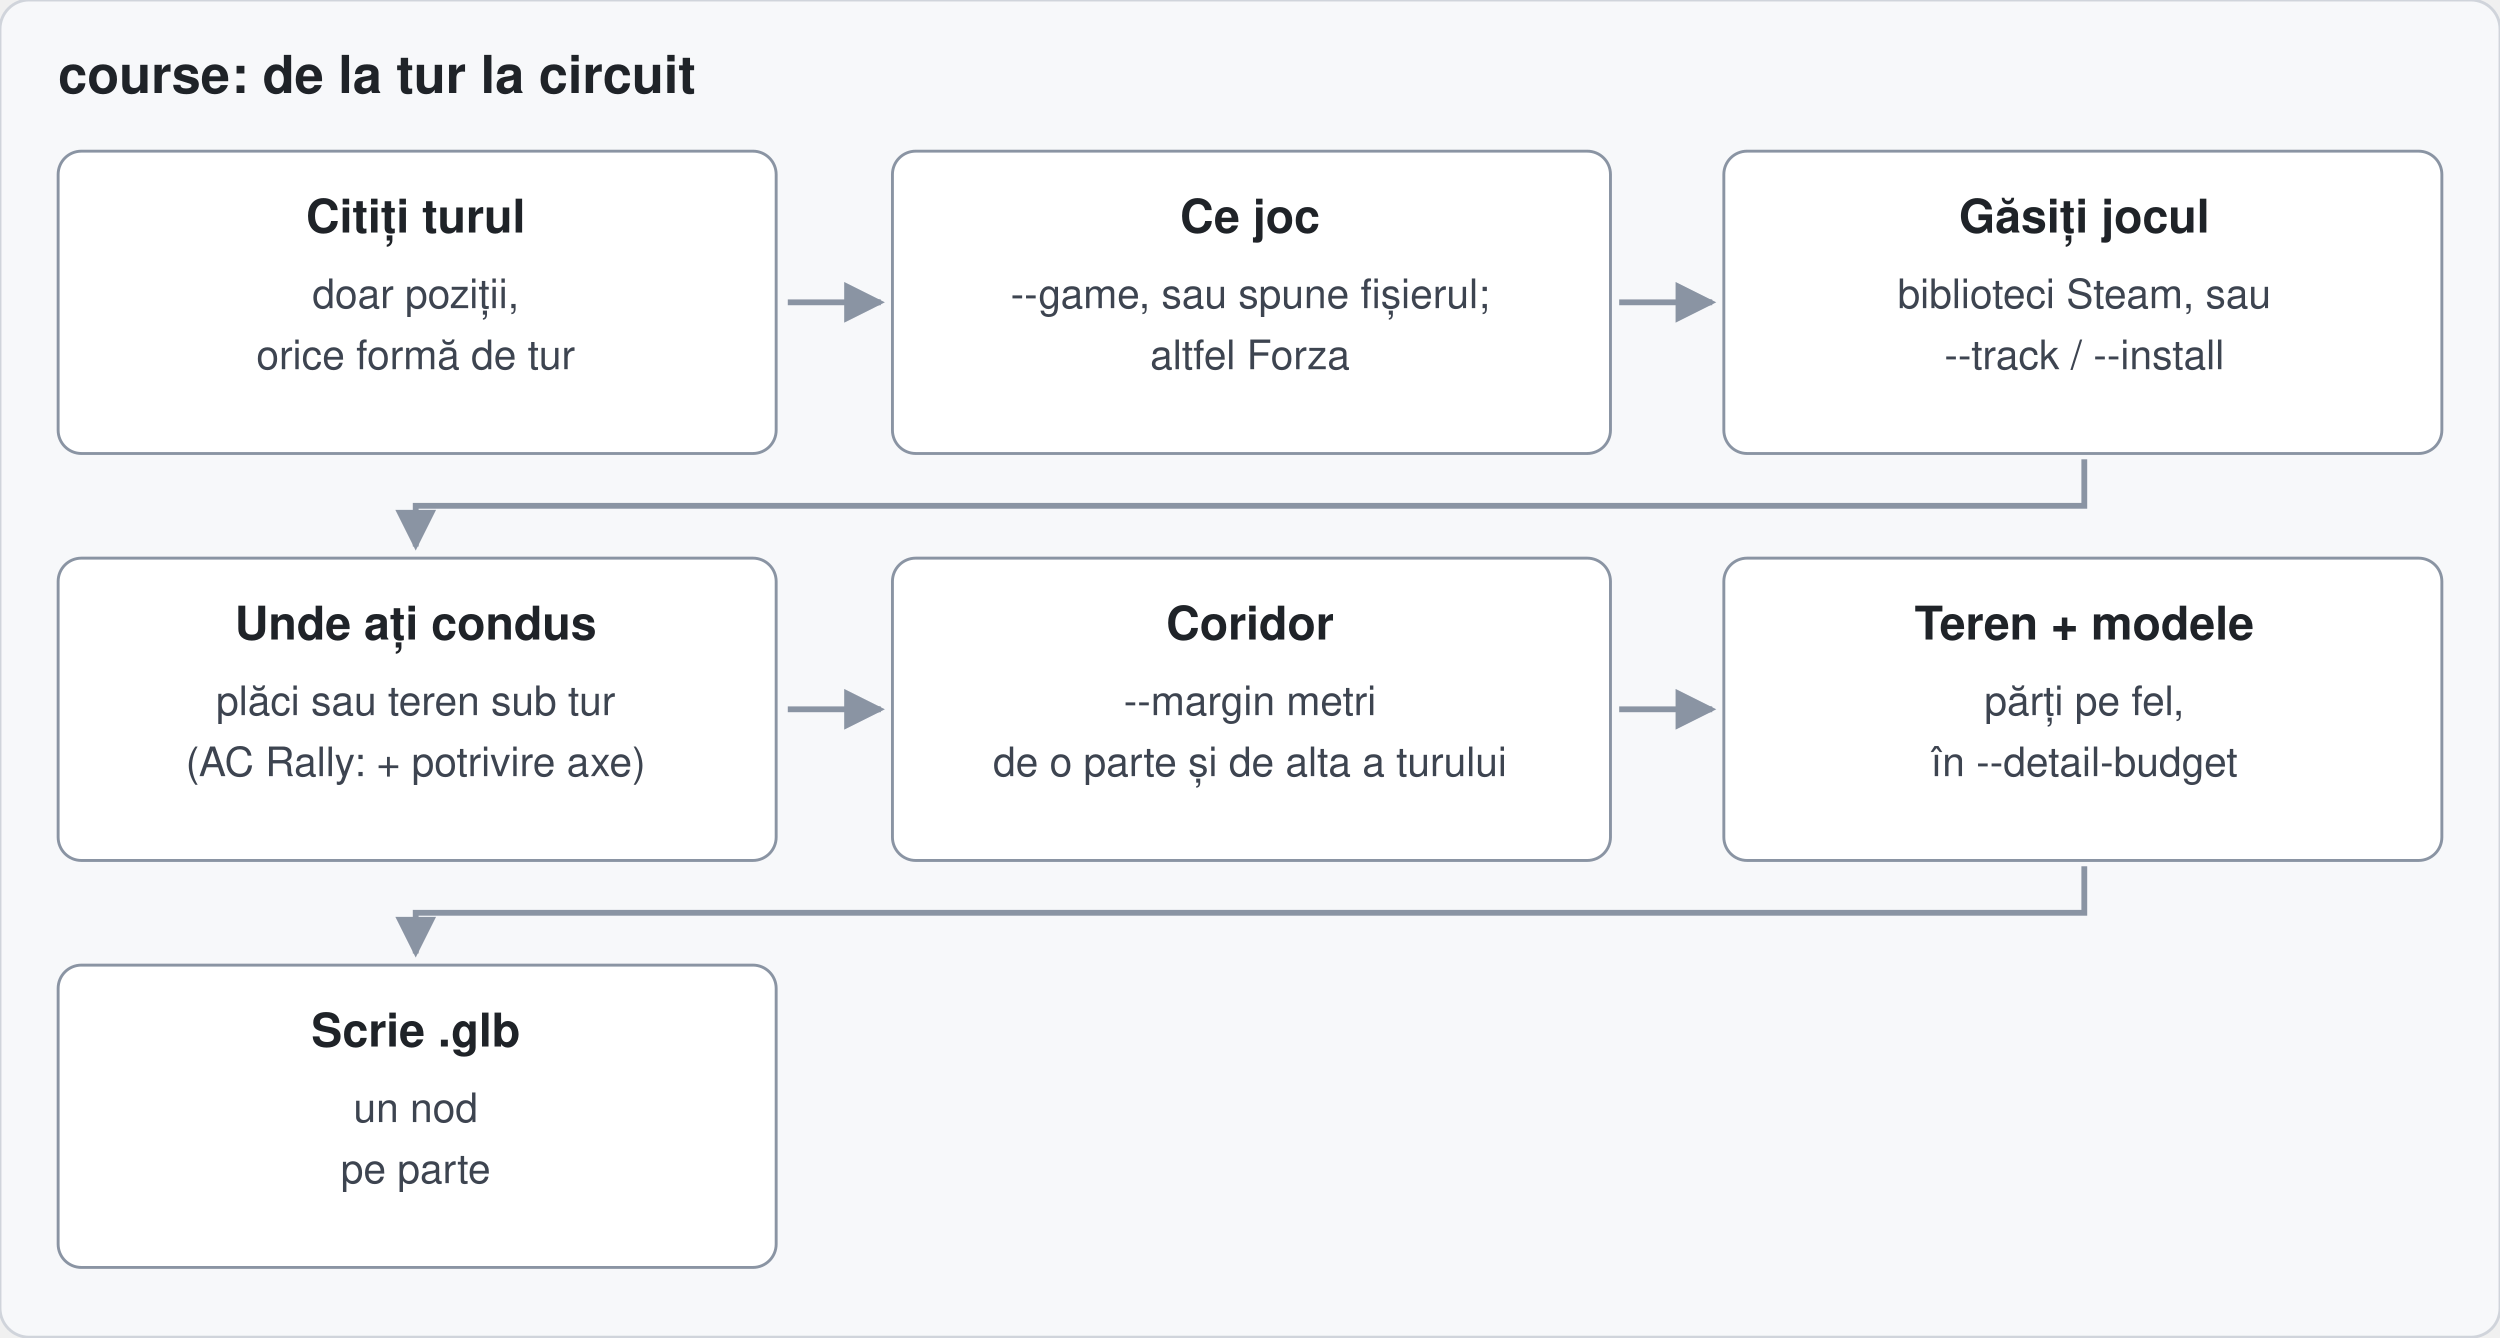
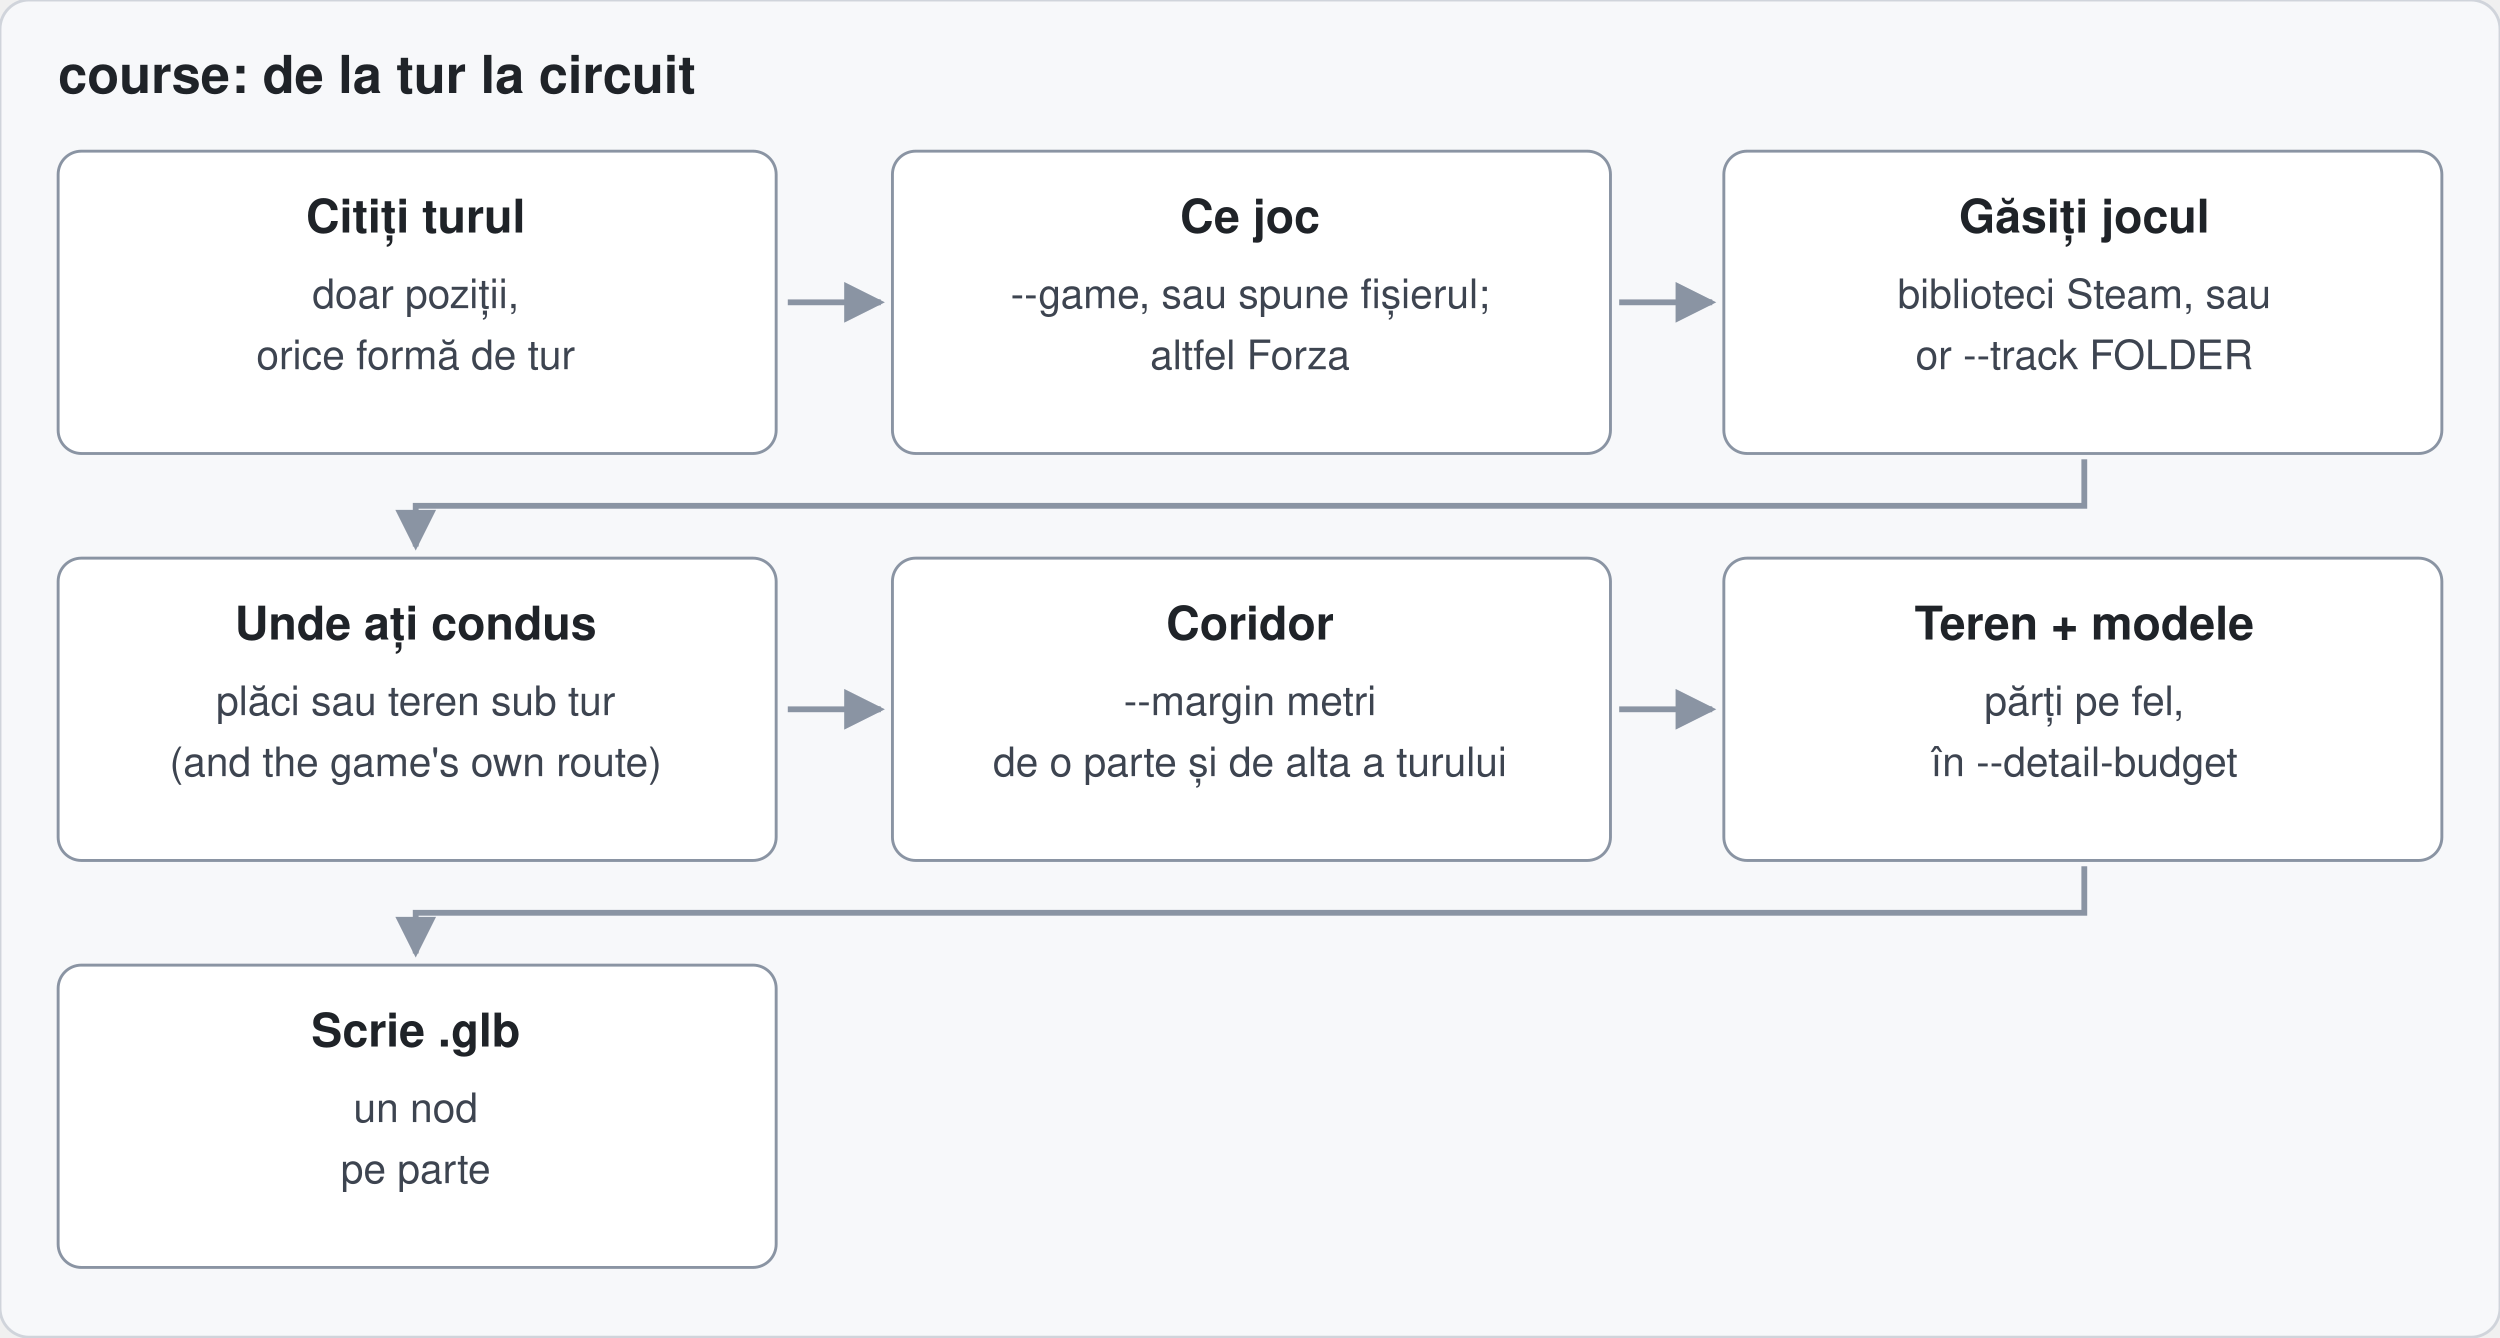
<svg xmlns="http://www.w3.org/2000/svg" width="860" height="460" viewBox="0 0 860 460" role="img" aria-label="course: from a lap to a course">
  <rect width="860" height="460" rx="10" fill="#f7f8fa" stroke="#d0d4db" />
  <defs>
    <marker id="a" viewBox="0 0 10 10" refX="9" refY="5" markerWidth="7" markerHeight="7" orient="auto-start-reverse">
      <path d="M0,0 L10,5 L0,10 z" fill="#8a94a3" />
    </marker>
  </defs>
  <text x="20" y="32" font-family="Segoe UI,Helvetica,Arial,sans-serif" font-size="18" font-weight="600" fill="#1f2328" text-anchor="start">course: de la tur la circuit</text>
  <rect x="20" y="52" width="247" height="104" rx="8" fill="#ffffff" stroke="#8a94a3" />
  <text x="143" y="80" font-family="Segoe UI,Helvetica,Arial,sans-serif" font-size="16" font-weight="600" fill="#1f2328" text-anchor="middle">Citiți turul</text>
  <text x="143" y="106" font-family="Segoe UI,Helvetica,Arial,sans-serif" font-size="14" font-weight="400" fill="#3d4450" text-anchor="middle">doar poziții,</text>
  <text x="143" y="127" font-family="Segoe UI,Helvetica,Arial,sans-serif" font-size="14" font-weight="400" fill="#3d4450" text-anchor="middle">orice formă de tur</text>
  <rect x="307" y="52" width="247" height="104" rx="8" fill="#ffffff" stroke="#8a94a3" />
  <text x="430" y="80" font-family="Segoe UI,Helvetica,Arial,sans-serif" font-size="16" font-weight="600" fill="#1f2328" text-anchor="middle">Ce joc</text>
  <text x="430" y="106" font-family="Segoe UI,Helvetica,Arial,sans-serif" font-size="14" font-weight="400" fill="#3d4450" text-anchor="middle">--game, sau spune fișierul;</text>
  <text x="430" y="127" font-family="Segoe UI,Helvetica,Arial,sans-serif" font-size="14" font-weight="400" fill="#3d4450" text-anchor="middle">altfel Forza</text>
  <rect x="593" y="52" width="247" height="104" rx="8" fill="#ffffff" stroke="#8a94a3" />
  <text x="717" y="80" font-family="Segoe UI,Helvetica,Arial,sans-serif" font-size="16" font-weight="600" fill="#1f2328" text-anchor="middle">Găsiți jocul</text>
  <text x="717" y="106" font-family="Segoe UI,Helvetica,Arial,sans-serif" font-size="14" font-weight="400" fill="#3d4450" text-anchor="middle">biblioteci Steam, sau</text>
-   <text x="717" y="127" font-family="Segoe UI,Helvetica,Arial,sans-serif" font-size="14" font-weight="400" fill="#3d4450" text-anchor="middle">--track / --install</text>
+   <text x="717" y="127" font-family="Segoe UI,Helvetica,Arial,sans-serif" font-size="14" font-weight="400" fill="#3d4450" text-anchor="middle">or --track FOLDER</text>
  <rect x="20" y="192" width="247" height="104" rx="8" fill="#ffffff" stroke="#8a94a3" />
  <text x="143" y="220" font-family="Segoe UI,Helvetica,Arial,sans-serif" font-size="16" font-weight="600" fill="#1f2328" text-anchor="middle">Unde ați condus</text>
  <text x="143" y="246" font-family="Segoe UI,Helvetica,Arial,sans-serif" font-size="14" font-weight="400" fill="#3d4450" text-anchor="middle">plăci sau teren sub tur</text>
-   <text x="143" y="267" font-family="Segoe UI,Helvetica,Arial,sans-serif" font-size="14" font-weight="400" fill="#3d4450" text-anchor="middle">(AC Rally: + potrivire axe)</text>
+   <text x="143" y="267" font-family="Segoe UI,Helvetica,Arial,sans-serif" font-size="14" font-weight="400" fill="#3d4450" text-anchor="middle">(and the game's own route)</text>
  <rect x="307" y="192" width="247" height="104" rx="8" fill="#ffffff" stroke="#8a94a3" />
  <text x="430" y="220" font-family="Segoe UI,Helvetica,Arial,sans-serif" font-size="16" font-weight="600" fill="#1f2328" text-anchor="middle">Coridor</text>
  <text x="430" y="246" font-family="Segoe UI,Helvetica,Arial,sans-serif" font-size="14" font-weight="400" fill="#3d4450" text-anchor="middle">--margin metri</text>
  <text x="430" y="267" font-family="Segoe UI,Helvetica,Arial,sans-serif" font-size="14" font-weight="400" fill="#3d4450" text-anchor="middle">de o parte și de alta a turului</text>
  <rect x="593" y="192" width="247" height="104" rx="8" fill="#ffffff" stroke="#8a94a3" />
  <text x="717" y="220" font-family="Segoe UI,Helvetica,Arial,sans-serif" font-size="16" font-weight="600" fill="#1f2328" text-anchor="middle">Teren + modele</text>
  <text x="717" y="246" font-family="Segoe UI,Helvetica,Arial,sans-serif" font-size="14" font-weight="400" fill="#3d4450" text-anchor="middle">părți pe fel,</text>
  <text x="717" y="267" font-family="Segoe UI,Helvetica,Arial,sans-serif" font-size="14" font-weight="400" fill="#3d4450" text-anchor="middle">în --detail-budget</text>
  <rect x="20" y="332" width="247" height="104" rx="8" fill="#ffffff" stroke="#8a94a3" />
  <text x="143" y="360" font-family="Segoe UI,Helvetica,Arial,sans-serif" font-size="16" font-weight="600" fill="#1f2328" text-anchor="middle">Scrie .glb</text>
  <text x="143" y="386" font-family="Segoe UI,Helvetica,Arial,sans-serif" font-size="14" font-weight="400" fill="#3d4450" text-anchor="middle">un nod</text>
  <text x="143" y="407" font-family="Segoe UI,Helvetica,Arial,sans-serif" font-size="14" font-weight="400" fill="#3d4450" text-anchor="middle">pe parte</text>
  <line x1="271" y1="104.0" x2="303" y2="104.0" stroke="#8a94a3" stroke-width="2" marker-end="url(#a)" />
  <line x1="557" y1="104.0" x2="589" y2="104.0" stroke="#8a94a3" stroke-width="2" marker-end="url(#a)" />
  <path d="M717,158 V174 H143 V188" fill="none" stroke="#8a94a3" stroke-width="2" marker-end="url(#a)" />
  <line x1="271" y1="244.0" x2="303" y2="244.0" stroke="#8a94a3" stroke-width="2" marker-end="url(#a)" />
  <line x1="557" y1="244.0" x2="589" y2="244.0" stroke="#8a94a3" stroke-width="2" marker-end="url(#a)" />
  <path d="M717,298 V314 H143 V328" fill="none" stroke="#8a94a3" stroke-width="2" marker-end="url(#a)" />
</svg>
